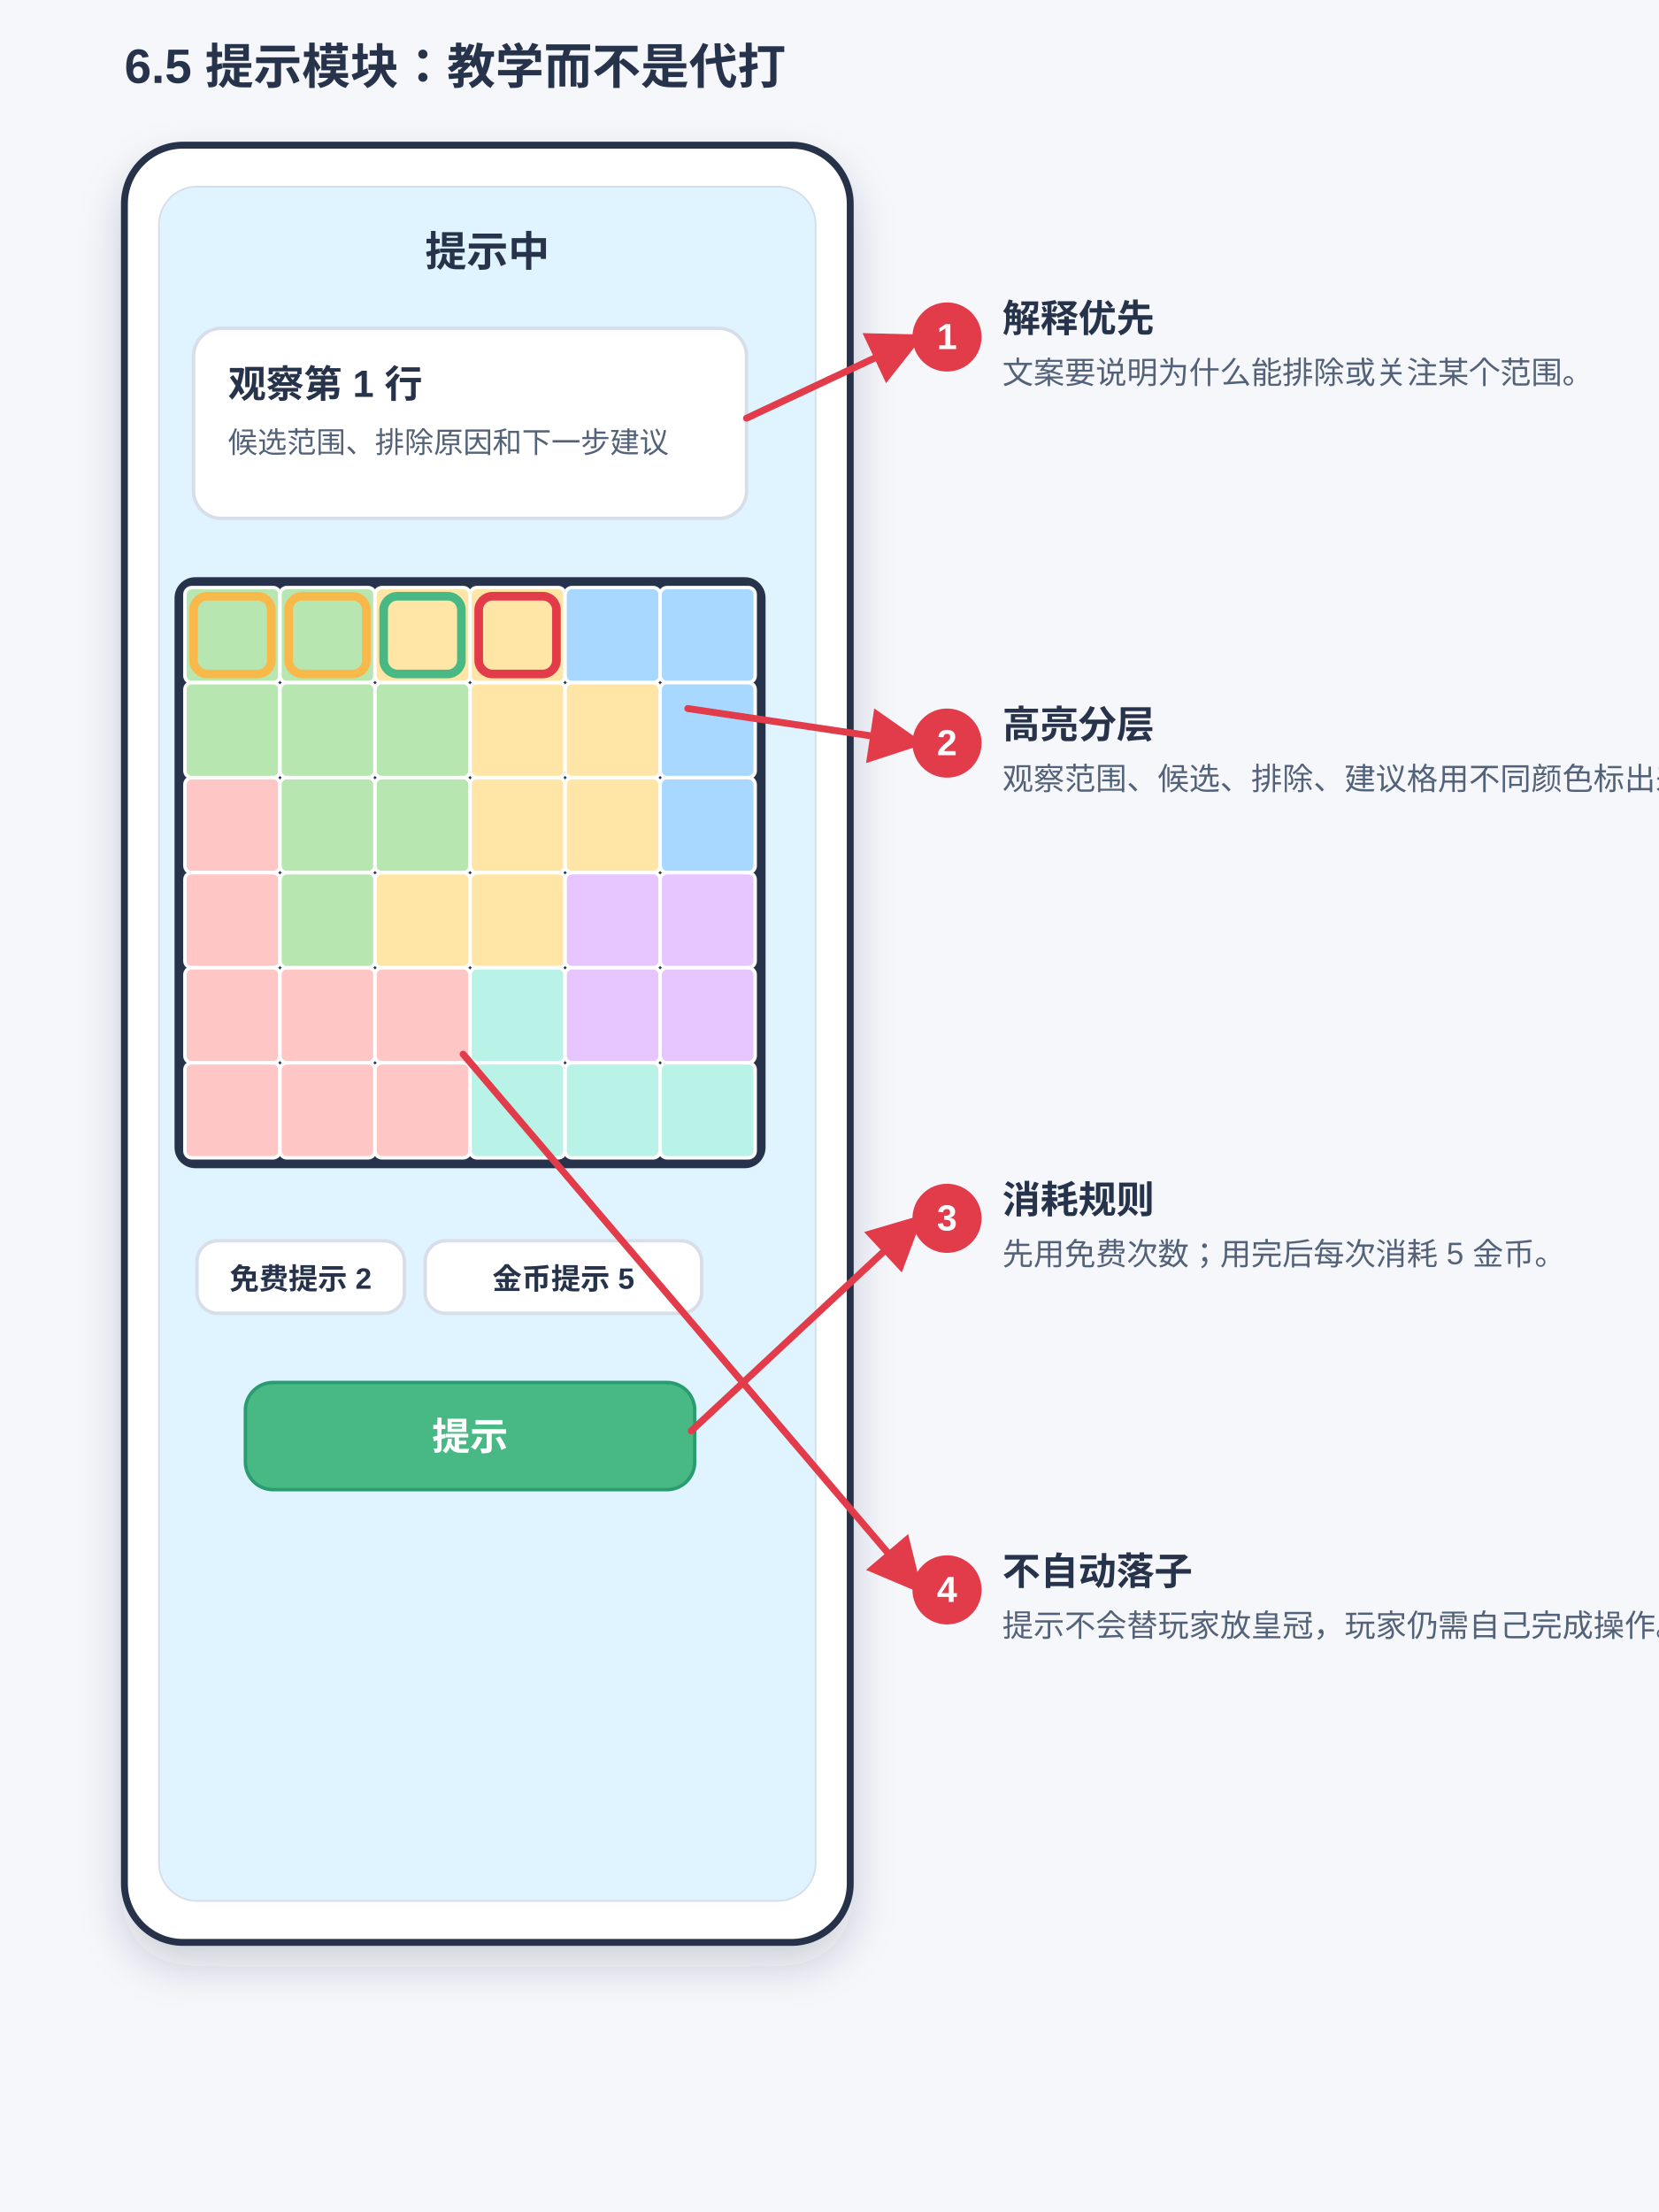
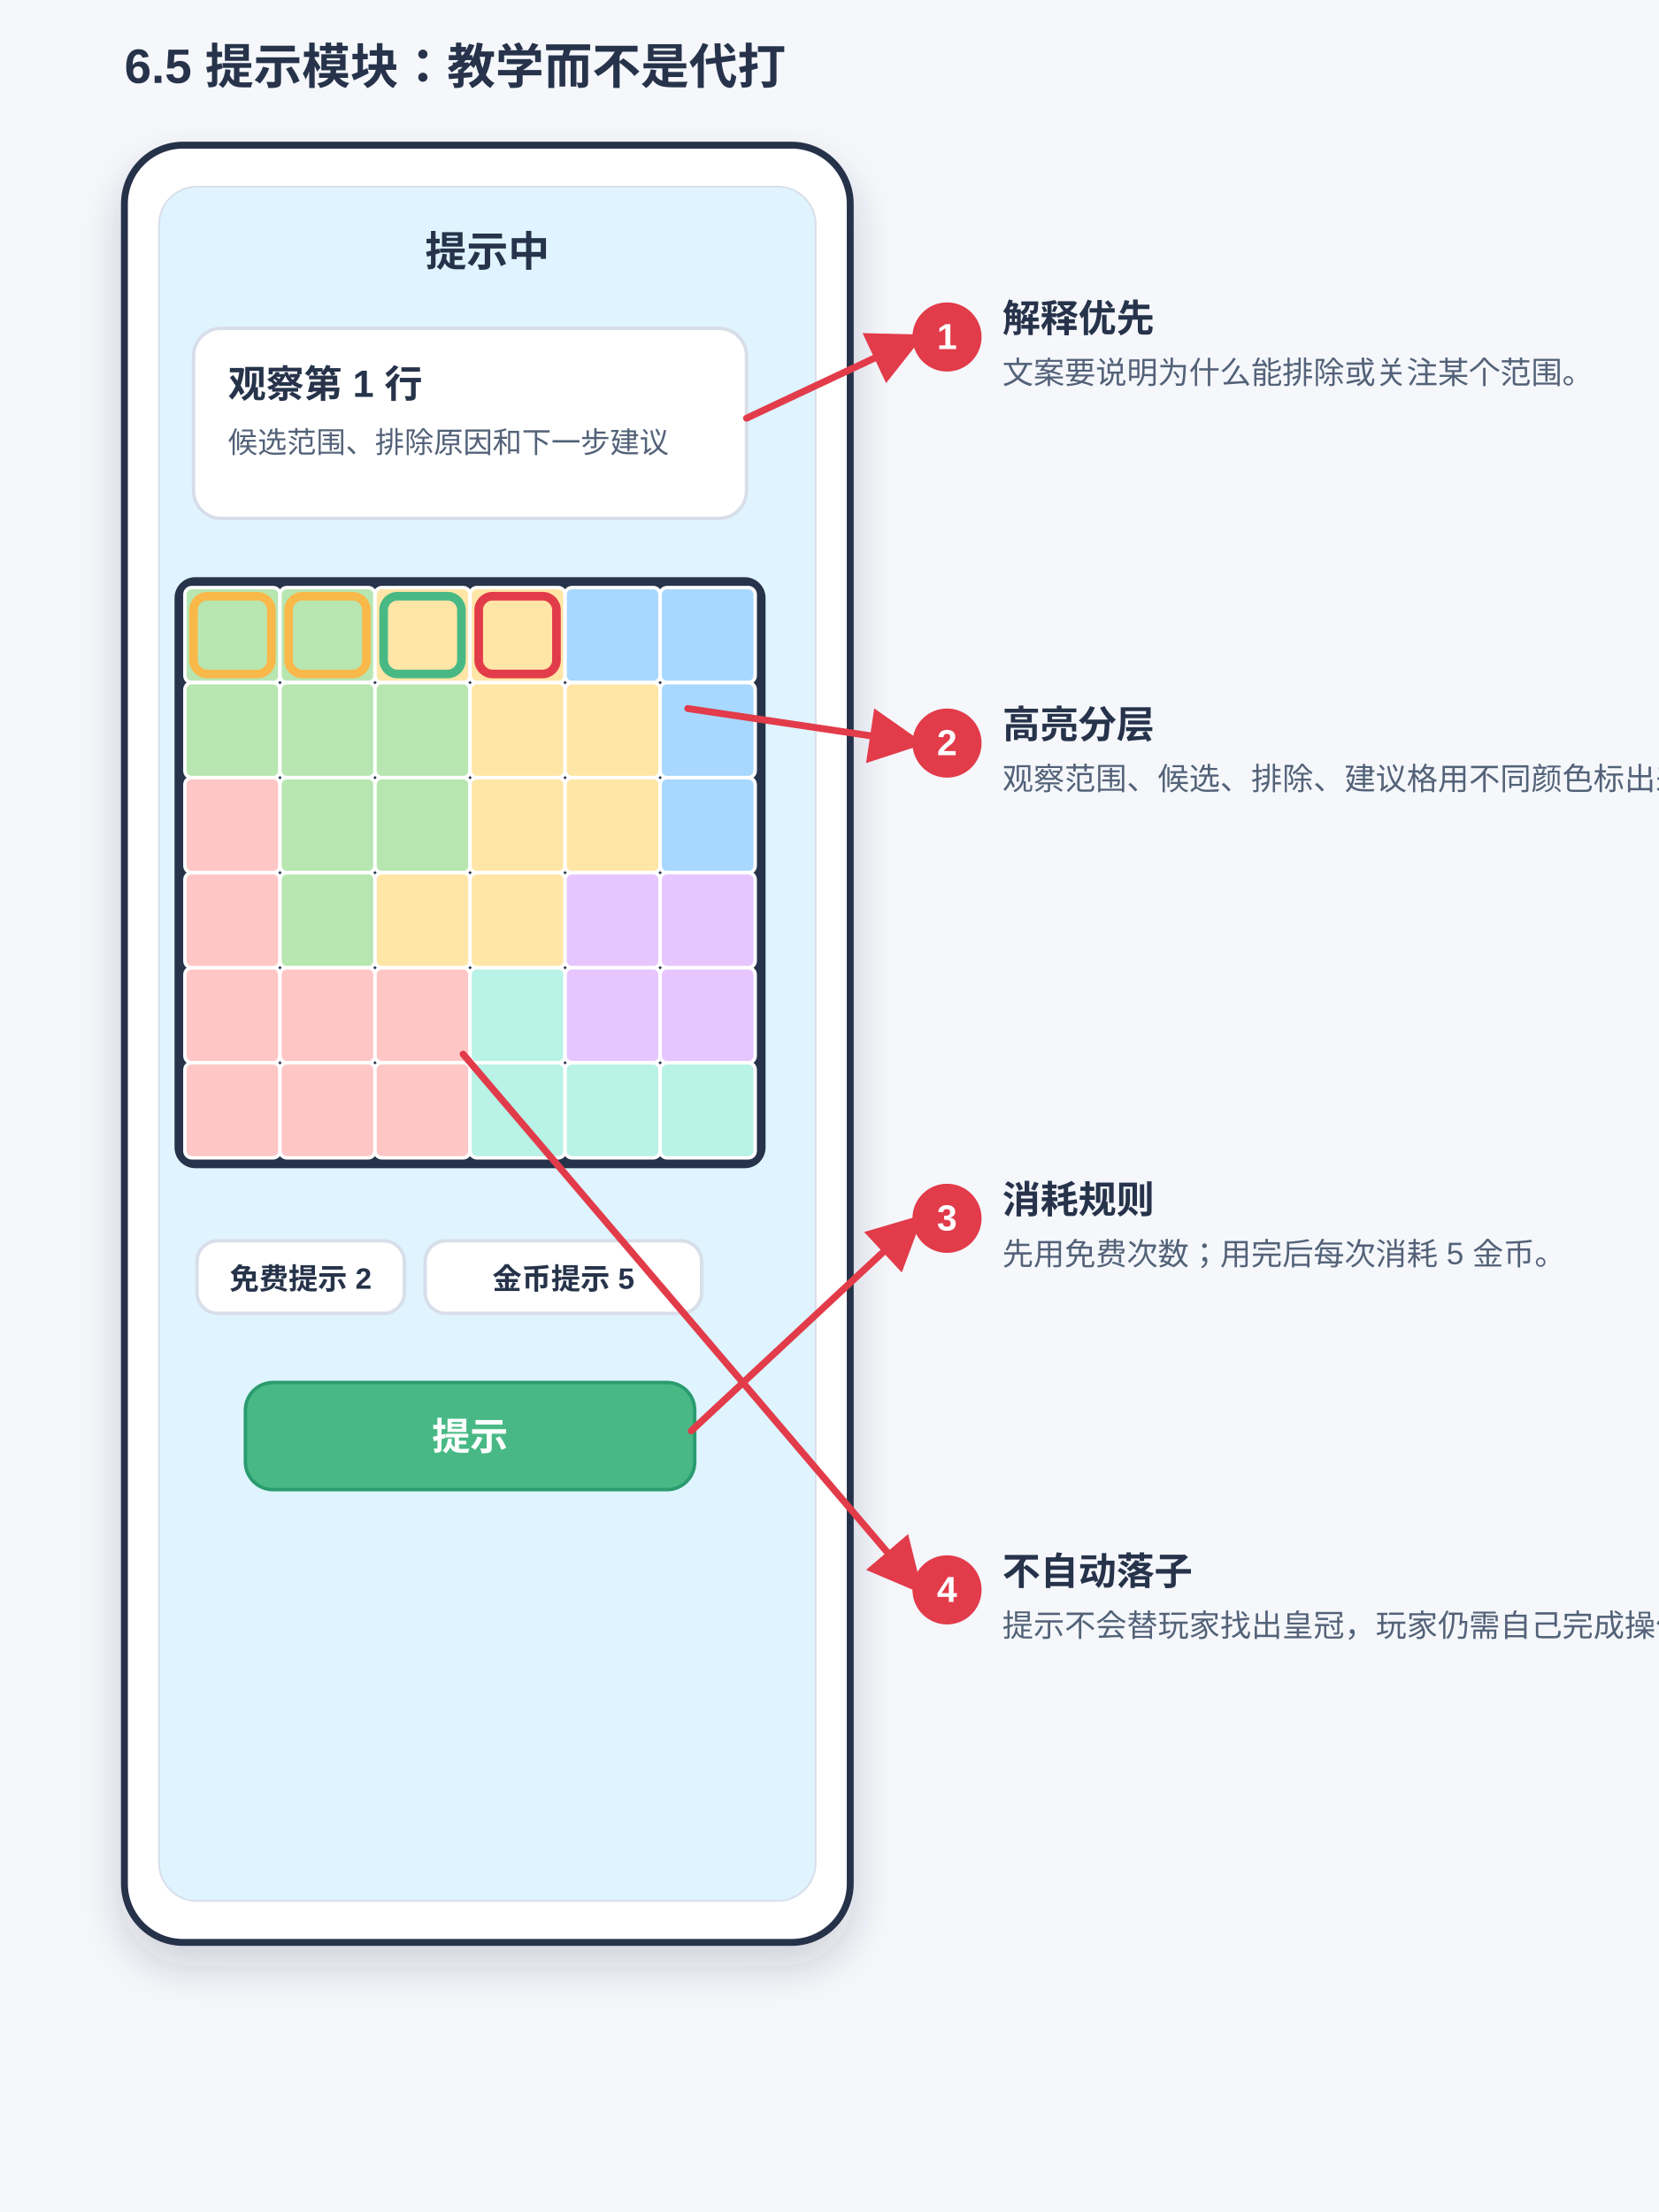
<svg xmlns="http://www.w3.org/2000/svg" width="960" height="1280" viewBox="0 0 960 1280">
  <defs>
    <marker id="arrow" viewBox="0 0 10 10" refX="9" refY="5" markerWidth="8" markerHeight="8" orient="auto-start-reverse">
      <path d="M 0 0 L 10 5 L 0 10 z" fill="#E23B4A" />
    </marker>
    <filter id="shadow" x="-20%" y="-20%" width="140%" height="140%">
      <feDropShadow dx="0" dy="12" stdDeviation="12" flood-color="#1d2b45" flood-opacity="0.18" />
    </filter>
  </defs>
  <rect width="960" height="1280" fill="#F5F7FB" />
  <text x="72" y="48" font-family="Arial, sans-serif" font-size="28" font-weight="700" fill="#26334A">6.5 提示模块：教学而不是代打</text>
  <rect x="72" y="84" width="420" height="1040" rx="34" fill="#FFFFFF" stroke="#26334A" stroke-width="4" filter="url(#shadow)" />
  <rect x="92" y="108" width="380" height="992" rx="22" fill="#DFF4FF" stroke="#D8DEE9" stroke-width="1" />
  <text x="282.0" y="154" font-family="Arial, PingFang SC, sans-serif" font-size="24" font-weight="700" fill="#26334A" text-anchor="middle">提示中</text>
  <rect x="112" y="190" width="320" height="110" rx="16" fill="#FFFFFF" stroke="#D8DEE9" stroke-width="2" />
  <text x="132" y="230" font-family="Arial, PingFang SC, sans-serif" font-size="22" font-weight="700" fill="#26334A" text-anchor="start">观察第 1 行</text>
  <text x="132" y="262" font-family="Arial, PingFang SC, sans-serif" font-size="17" font-weight="400" fill="#536278" text-anchor="start">候选范围、排除原因和下一步建议</text>
  <rect x="101" y="334" width="342" height="342" rx="12" fill="#26334A" stroke="#26334A" stroke-width="0" />
  <rect x="107.0" y="340.0" width="55.0" height="55.0" rx="4" fill="#B8E6B1" stroke="#FFFFFF" stroke-width="2" />
  <rect x="112.0" y="345.0" width="45.0" height="45.0" rx="8" fill="none" stroke="#F9B84A" stroke-width="5" />
  <rect x="162.0" y="340.0" width="55.0" height="55.0" rx="4" fill="#B8E6B1" stroke="#FFFFFF" stroke-width="2" />
  <rect x="167.0" y="345.0" width="45.0" height="45.0" rx="8" fill="none" stroke="#F9B84A" stroke-width="5" />
  <rect x="217.0" y="340.0" width="55.0" height="55.0" rx="4" fill="#FFE6A7" stroke="#FFFFFF" stroke-width="2" />
  <rect x="222.0" y="345.0" width="45.0" height="45.0" rx="8" fill="none" stroke="#48B985" stroke-width="5" />
  <rect x="272.0" y="340.0" width="55.0" height="55.0" rx="4" fill="#FFE6A7" stroke="#FFFFFF" stroke-width="2" />
  <rect x="277.0" y="345.0" width="45.0" height="45.0" rx="8" fill="none" stroke="#E23B4A" stroke-width="5" />
  <rect x="327.0" y="340.0" width="55.0" height="55.0" rx="4" fill="#A8D8FF" stroke="#FFFFFF" stroke-width="2" />
  <rect x="382.0" y="340.0" width="55.0" height="55.0" rx="4" fill="#A8D8FF" stroke="#FFFFFF" stroke-width="2" />
  <rect x="107.0" y="395.0" width="55.0" height="55.0" rx="4" fill="#B8E6B1" stroke="#FFFFFF" stroke-width="2" />
  <rect x="162.0" y="395.0" width="55.0" height="55.0" rx="4" fill="#B8E6B1" stroke="#FFFFFF" stroke-width="2" />
  <rect x="217.0" y="395.0" width="55.0" height="55.0" rx="4" fill="#B8E6B1" stroke="#FFFFFF" stroke-width="2" />
  <rect x="272.0" y="395.0" width="55.0" height="55.0" rx="4" fill="#FFE6A7" stroke="#FFFFFF" stroke-width="2" />
  <rect x="327.0" y="395.0" width="55.0" height="55.0" rx="4" fill="#FFE6A7" stroke="#FFFFFF" stroke-width="2" />
  <rect x="382.0" y="395.0" width="55.0" height="55.0" rx="4" fill="#A8D8FF" stroke="#FFFFFF" stroke-width="2" />
  <rect x="107.0" y="450.0" width="55.0" height="55.0" rx="4" fill="#FFC6C6" stroke="#FFFFFF" stroke-width="2" />
  <rect x="162.0" y="450.0" width="55.0" height="55.0" rx="4" fill="#B8E6B1" stroke="#FFFFFF" stroke-width="2" />
  <rect x="217.0" y="450.0" width="55.0" height="55.0" rx="4" fill="#B8E6B1" stroke="#FFFFFF" stroke-width="2" />
  <rect x="272.0" y="450.0" width="55.0" height="55.0" rx="4" fill="#FFE6A7" stroke="#FFFFFF" stroke-width="2" />
  <rect x="327.0" y="450.0" width="55.0" height="55.0" rx="4" fill="#FFE6A7" stroke="#FFFFFF" stroke-width="2" />
  <rect x="382.0" y="450.0" width="55.0" height="55.0" rx="4" fill="#A8D8FF" stroke="#FFFFFF" stroke-width="2" />
  <rect x="107.0" y="505.0" width="55.0" height="55.0" rx="4" fill="#FFC6C6" stroke="#FFFFFF" stroke-width="2" />
  <rect x="162.0" y="505.0" width="55.0" height="55.0" rx="4" fill="#B8E6B1" stroke="#FFFFFF" stroke-width="2" />
  <rect x="217.0" y="505.0" width="55.0" height="55.0" rx="4" fill="#FFE6A7" stroke="#FFFFFF" stroke-width="2" />
  <rect x="272.0" y="505.0" width="55.0" height="55.0" rx="4" fill="#FFE6A7" stroke="#FFFFFF" stroke-width="2" />
  <rect x="327.0" y="505.0" width="55.0" height="55.0" rx="4" fill="#E7C6FF" stroke="#FFFFFF" stroke-width="2" />
  <rect x="382.0" y="505.0" width="55.0" height="55.0" rx="4" fill="#E7C6FF" stroke="#FFFFFF" stroke-width="2" />
  <rect x="107.0" y="560.0" width="55.0" height="55.0" rx="4" fill="#FFC6C6" stroke="#FFFFFF" stroke-width="2" />
  <rect x="162.0" y="560.0" width="55.0" height="55.0" rx="4" fill="#FFC6C6" stroke="#FFFFFF" stroke-width="2" />
  <rect x="217.0" y="560.0" width="55.0" height="55.0" rx="4" fill="#FFC6C6" stroke="#FFFFFF" stroke-width="2" />
  <rect x="272.0" y="560.0" width="55.0" height="55.0" rx="4" fill="#B9F2E6" stroke="#FFFFFF" stroke-width="2" />
  <rect x="327.0" y="560.0" width="55.0" height="55.0" rx="4" fill="#E7C6FF" stroke="#FFFFFF" stroke-width="2" />
  <rect x="382.0" y="560.0" width="55.0" height="55.0" rx="4" fill="#E7C6FF" stroke="#FFFFFF" stroke-width="2" />
  <rect x="107.0" y="615.0" width="55.0" height="55.0" rx="4" fill="#FFC6C6" stroke="#FFFFFF" stroke-width="2" />
  <rect x="162.0" y="615.0" width="55.0" height="55.0" rx="4" fill="#FFC6C6" stroke="#FFFFFF" stroke-width="2" />
  <rect x="217.0" y="615.0" width="55.0" height="55.0" rx="4" fill="#FFC6C6" stroke="#FFFFFF" stroke-width="2" />
  <rect x="272.0" y="615.0" width="55.0" height="55.0" rx="4" fill="#B9F2E6" stroke="#FFFFFF" stroke-width="2" />
  <rect x="327.0" y="615.0" width="55.0" height="55.0" rx="4" fill="#B9F2E6" stroke="#FFFFFF" stroke-width="2" />
  <rect x="382.0" y="615.0" width="55.0" height="55.0" rx="4" fill="#B9F2E6" stroke="#FFFFFF" stroke-width="2" />
  <rect x="114" y="718" width="120" height="42" rx="12" fill="#FFFFFF" stroke="#D8DEE9" stroke-width="2" />
  <text x="174.0" y="746" font-family="Arial, PingFang SC, sans-serif" font-size="17" font-weight="700" fill="#26334A" text-anchor="middle">免费提示 2</text>
  <rect x="246" y="718" width="160" height="42" rx="12" fill="#FFFFFF" stroke="#D8DEE9" stroke-width="2" />
  <text x="326.0" y="746" font-family="Arial, PingFang SC, sans-serif" font-size="17" font-weight="700" fill="#26334A" text-anchor="middle">金币提示 5</text>
  <rect x="142" y="800" width="260" height="62" rx="16" fill="#48B985" stroke="#2A9C6F" stroke-width="2" />
  <text x="272.0" y="839.0" font-family="Arial, PingFang SC, sans-serif" font-size="22" font-weight="700" fill="#fff" text-anchor="middle">提示</text>
  <circle cx="548" cy="195" r="20" fill="#E23B4A" />
  <text x="548" y="202" font-family="Arial, PingFang SC, sans-serif" font-size="21" font-weight="700" fill="#fff" text-anchor="middle">1</text>
  <text x="580" y="192" font-family="Arial, PingFang SC, sans-serif" font-size="22" font-weight="700" fill="#26334A" text-anchor="start">解释优先</text>
  <text x="580" y="222" font-family="Arial, PingFang SC, sans-serif" font-size="18" font-weight="400" fill="#536278" text-anchor="start">文案要说明为什么能排除或关注某个范围。</text>
  <line x1="432" y1="242" x2="532" y2="195" stroke="#E23B4A" stroke-width="4" stroke-linecap="round" marker-end="url(#arrow)" />
  <circle cx="548" cy="430" r="20" fill="#E23B4A" />
  <text x="548" y="437" font-family="Arial, PingFang SC, sans-serif" font-size="21" font-weight="700" fill="#fff" text-anchor="middle">2</text>
  <text x="580" y="427" font-family="Arial, PingFang SC, sans-serif" font-size="22" font-weight="700" fill="#26334A" text-anchor="start">高亮分层</text>
  <text x="580" y="457" font-family="Arial, PingFang SC, sans-serif" font-size="18" font-weight="400" fill="#536278" text-anchor="start">观察范围、候选、排除、建议格用不同颜色标出来。</text>
  <line x1="398" y1="410" x2="532" y2="430" stroke="#E23B4A" stroke-width="4" stroke-linecap="round" marker-end="url(#arrow)" />
  <circle cx="548" cy="705" r="20" fill="#E23B4A" />
  <text x="548" y="712" font-family="Arial, PingFang SC, sans-serif" font-size="21" font-weight="700" fill="#fff" text-anchor="middle">3</text>
  <text x="580" y="702" font-family="Arial, PingFang SC, sans-serif" font-size="22" font-weight="700" fill="#26334A" text-anchor="start">消耗规则</text>
  <text x="580" y="732" font-family="Arial, PingFang SC, sans-serif" font-size="18" font-weight="400" fill="#536278" text-anchor="start">先用免费次数；用完后每次消耗 5 金币。</text>
  <line x1="400" y1="828" x2="532" y2="705" stroke="#E23B4A" stroke-width="4" stroke-linecap="round" marker-end="url(#arrow)" />
  <circle cx="548" cy="920" r="20" fill="#E23B4A" />
  <text x="548" y="927" font-family="Arial, PingFang SC, sans-serif" font-size="21" font-weight="700" fill="#fff" text-anchor="middle">4</text>
  <text x="580" y="917" font-family="Arial, PingFang SC, sans-serif" font-size="22" font-weight="700" fill="#26334A" text-anchor="start">不自动落子</text>
-   <text x="580" y="947" font-family="Arial, PingFang SC, sans-serif" font-size="18" font-weight="400" fill="#536278" text-anchor="start">提示不会替玩家放皇冠，玩家仍需自己完成操作。</text>
+   <text x="580" y="947" font-family="Arial, PingFang SC, sans-serif" font-size="18" font-weight="400" fill="#536278" text-anchor="start">提示不会替玩家找出皇冠，玩家仍需自己完成操作。</text>
  <line x1="268" y1="610" x2="532" y2="920" stroke="#E23B4A" stroke-width="4" stroke-linecap="round" marker-end="url(#arrow)" />
</svg>
